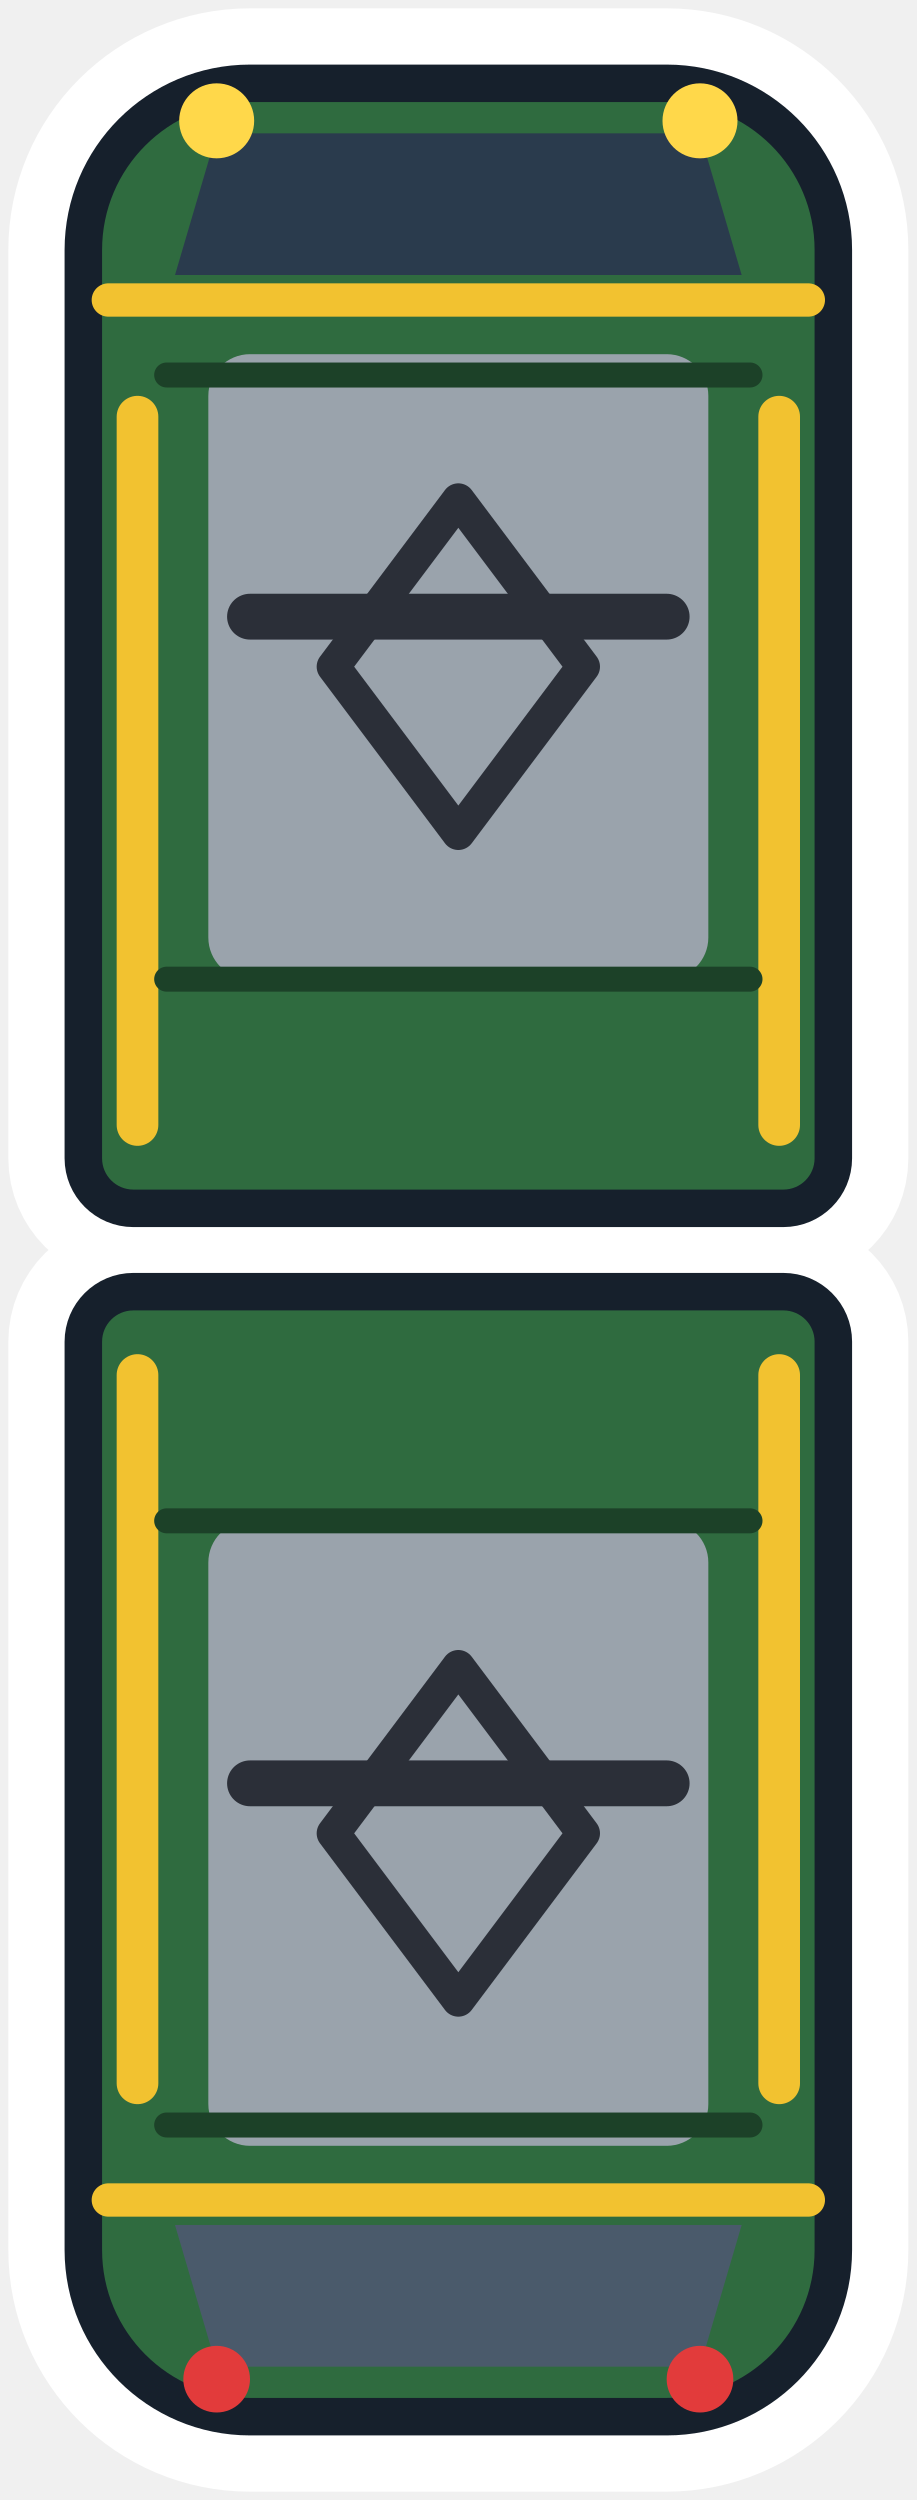
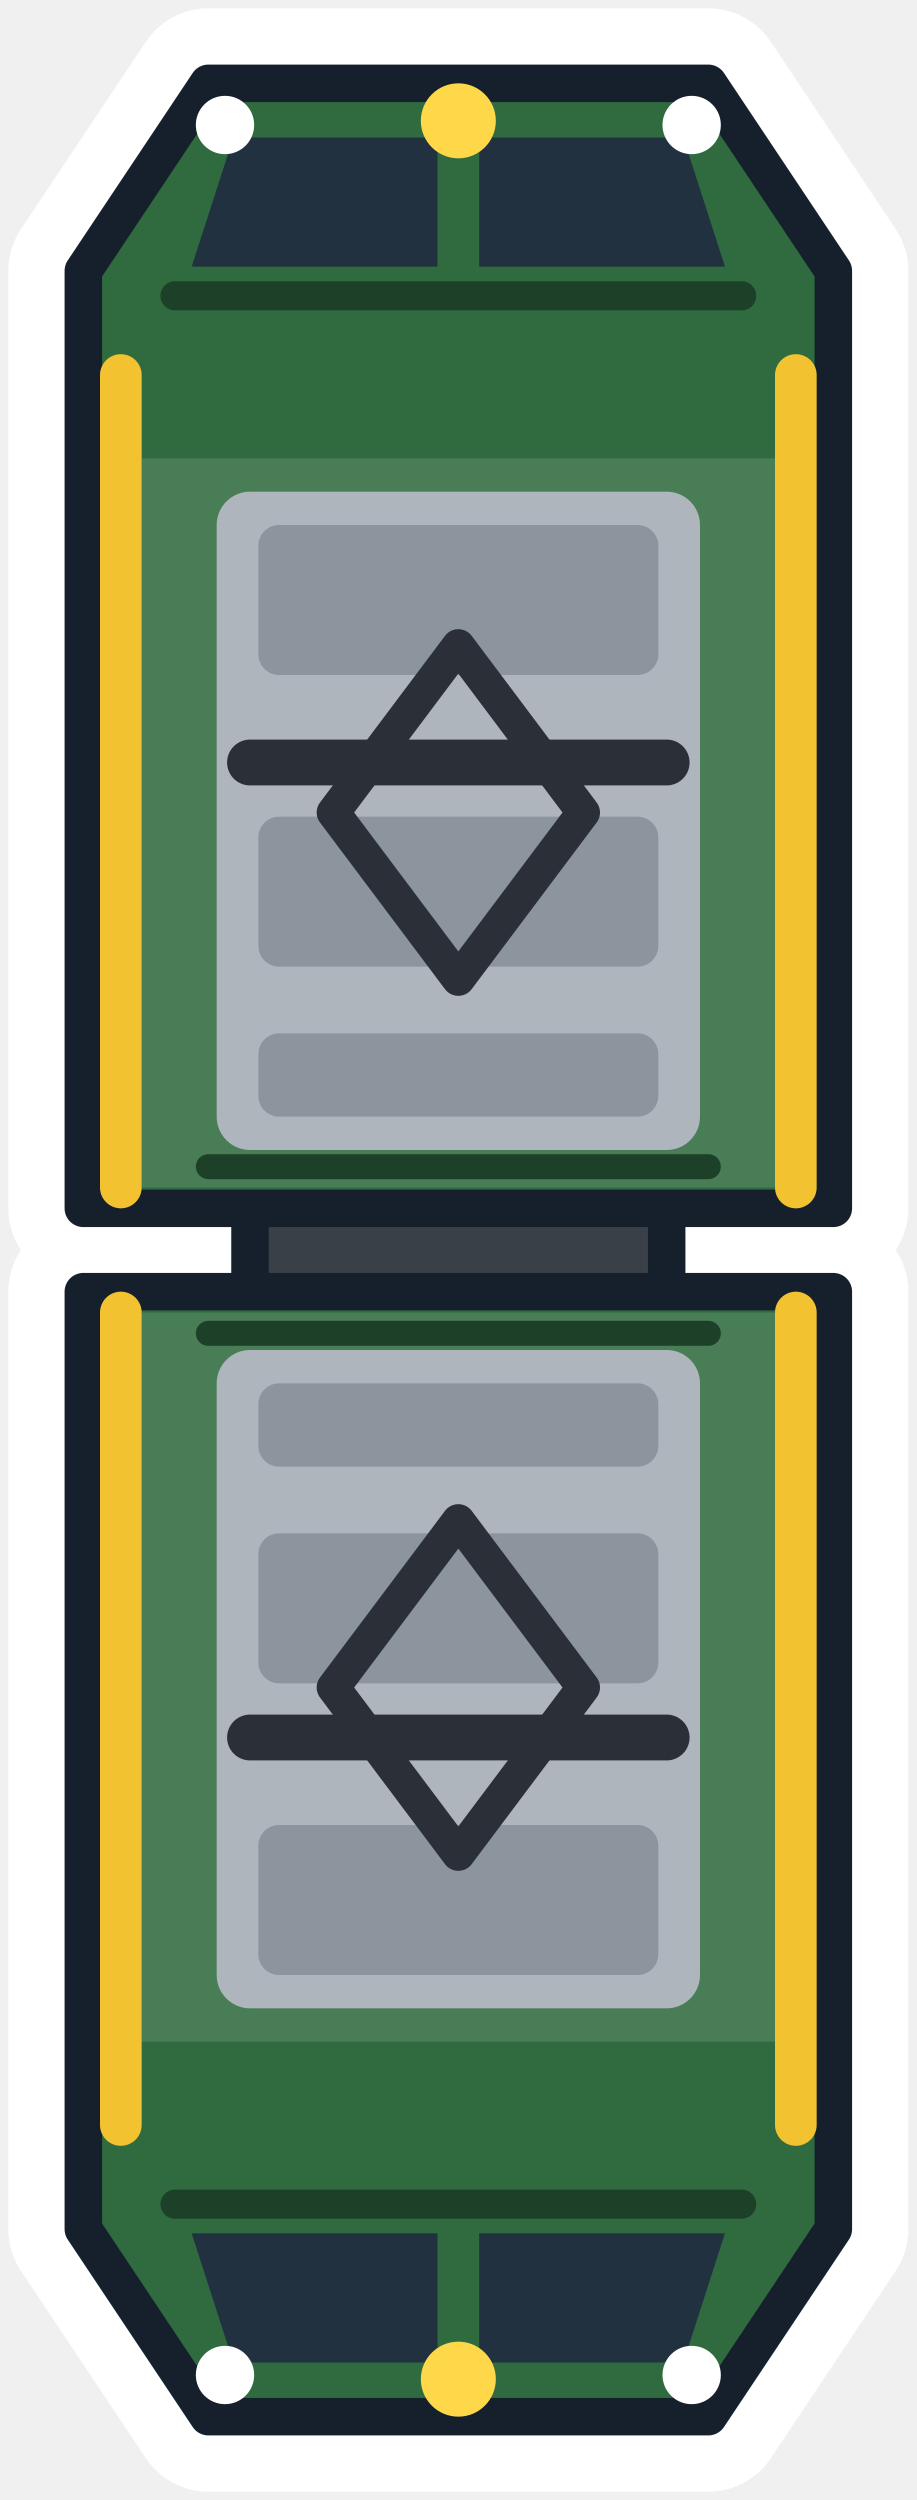
<svg xmlns="http://www.w3.org/2000/svg" viewBox="0 0 22 60" width="220" height="600">
-   <path d="M6 2 H16 A4 4 0 0 1 20 6 V27.8 A1.2 1.2 0 0 1 18.8 29 H3.2 A1.2 1.2 0 0 1 2 27.8 V6 A4 4 0 0 1 6 2 Z" fill="#FFFFFF" stroke="#FFFFFF" stroke-width="3.6" stroke-linejoin="round" stroke-linecap="round" />
-   <path d="M3.2 31 H18.8 A1.2 1.2 0 0 1 20 32.2 V54 A4 4 0 0 1 16 58 H6 A4 4 0 0 1 2 54 V32.2 A1.2 1.2 0 0 1 3.2 31 Z" fill="#FFFFFF" stroke="#FFFFFF" stroke-width="3.6" stroke-linejoin="round" stroke-linecap="round" />
-   <path d="M6 2 H16 A4 4 0 0 1 20 6 V27.8 A1.2 1.2 0 0 1 18.8 29 H3.2 A1.2 1.2 0 0 1 2 27.8 V6 A4 4 0 0 1 6 2 Z" fill="#2F6B3F" stroke="#16202C" stroke-width="0.9" stroke-linejoin="round" stroke-linecap="round" />
-   <path d="M3.2 31 H18.8 A1.2 1.2 0 0 1 20 32.2 V54 A4 4 0 0 1 16 58 H6 A4 4 0 0 1 2 54 V32.2 A1.2 1.2 0 0 1 3.2 31 Z" fill="#2F6B3F" stroke="#16202C" stroke-width="0.9" stroke-linejoin="round" stroke-linecap="round" />
-   <path d="M3.3 10 V27 M3.3 33 V50" fill="none" stroke="#F2C230" stroke-width="1" stroke-linejoin="round" stroke-linecap="round" />
-   <path d="M18.7 10 V27 M18.7 33 V50" fill="none" stroke="#F2C230" stroke-width="1" stroke-linejoin="round" stroke-linecap="round" />
-   <path d="M6 8.5 H16 A1 1 0 0 1 17 9.5 V22.5 A1 1 0 0 1 16 23.5 H6 A1 1 0 0 1 5 22.5 V9.5 A1 1 0 0 1 6 8.5 Z" fill="#9AA3AC" />
-   <path d="M6 36.5 H16 A1 1 0 0 1 17 37.5 V50.5 A1 1 0 0 1 16 51.5 H6 A1 1 0 0 1 5 50.5 V37.5 A1 1 0 0 1 6 36.5 Z" fill="#9AA3AC" />
-   <path d="M11 12 L14 16 L11 20 L8 16 Z" fill="none" stroke="#2B2F38" stroke-width="0.8" stroke-linejoin="round" stroke-linecap="round" />
-   <path d="M6 14.8 H16" fill="none" stroke="#2B2F38" stroke-width="1.1" stroke-linejoin="round" stroke-linecap="round" />
-   <path d="M11 40 L14 44 L11 48 L8 44 Z" fill="none" stroke="#2B2F38" stroke-width="0.8" stroke-linejoin="round" stroke-linecap="round" />
-   <path d="M6 42.8 H16" fill="none" stroke="#2B2F38" stroke-width="1.1" stroke-linejoin="round" stroke-linecap="round" />
-   <path d="M4.2 6.6 L5.2 3.2 L16.8 3.2 L17.8 6.6 Z" fill="#2A3B4D" />
-   <path d="M4.2 53.4 L5.2 56.8 L16.8 56.8 L17.8 53.4 Z" fill="#4A5A6B" />
-   <path d="M4 9 H18 M4 23.5 H18 M4 36.5 H18 M4 51 H18" fill="none" stroke="#1C4128" stroke-width="0.6" stroke-linejoin="round" stroke-linecap="round" />
-   <path d="M2.6 7.2 H19.4 M2.6 52.8 H19.4" fill="none" stroke="#F2C230" stroke-width="0.8" stroke-linejoin="round" stroke-linecap="round" />
-   <path d="M4.3 2.9 A0.9 0.9 0 1 0 6.1 2.9 A0.9 0.9 0 1 0 4.3 2.9 Z" fill="#FFD84A" />
-   <path d="M15.9 2.9 A0.9 0.9 0 1 0 17.7 2.9 A0.9 0.9 0 1 0 15.9 2.9 Z" fill="#FFD84A" />
-   <path d="M4.4 57.1 A0.8 0.8 0 1 0 6 57.1 A0.8 0.8 0 1 0 4.4 57.1 Z" fill="#E23B3B" />
-   <path d="M16 57.1 A0.8 0.8 0 1 0 17.6 57.1 A0.8 0.8 0 1 0 16 57.1 Z" fill="#E23B3B" />
+   <path d="M2 29 L2 6.5 L5 2 L17 2 L20 6.5 L20 29 Z" fill="#FFFFFF" stroke="#FFFFFF" stroke-width="3.6" stroke-linejoin="round" stroke-linecap="round" />
+   <path d="M2 31 L2 53.5 L5 58 L17 58 L20 53.5 L20 31 Z" fill="#FFFFFF" stroke="#FFFFFF" stroke-width="3.6" stroke-linejoin="round" stroke-linecap="round" />
+   <path d="M6 28 H16 V32 H6 Z" fill="#3A4048" stroke="#16202C" stroke-width="0.9" stroke-linejoin="round" stroke-linecap="round" />
+   <path d="M2 29 L2 6.5 L5 2 L17 2 L20 6.5 L20 29 Z" fill="#2F6B3F" stroke="#16202C" stroke-width="0.9" stroke-linejoin="round" stroke-linecap="round" />
+   <path d="M3.4 11 H18.6 V28.5 H3.4 V11 Z" fill="#487D56" />
+   <path d="M4.6 6.4 L5.6 3.3 L10.5 3.3 L10.5 6.4 Z" fill="#22313F" />
+   <path d="M11.5 6.4 L11.5 3.3 L16.4 3.3 L17.4 6.4 Z" fill="#22313F" />
+   <path d="M4.2 7.1 L17.8 7.1" fill="none" stroke="#1C4128" stroke-width="0.7" stroke-linejoin="round" stroke-linecap="round" />
+   <path d="M2.9 9 L2.9 28.5" fill="none" stroke="#F2C230" stroke-width="1" stroke-linejoin="round" stroke-linecap="round" />
+   <path d="M19.1 9 L19.1 28.5" fill="none" stroke="#F2C230" stroke-width="1" stroke-linejoin="round" stroke-linecap="round" />
+   <path d="M6 11.8 H16 A0.8 0.8 0 0 1 16.8 12.6 V26.8 A0.8 0.8 0 0 1 16 27.6 H6 A0.8 0.8 0 0 1 5.2 26.8 V12.6 A0.8 0.8 0 0 1 6 11.8 Z" fill="#AEB5BD" />
+   <path d="M6.7 12.6 H15.3 A0.5 0.5 0 0 1 15.8 13.1 V15.7 A0.5 0.5 0 0 1 15.3 16.2 H6.7 A0.5 0.5 0 0 1 6.2 15.7 V13.1 A0.5 0.5 0 0 1 6.7 12.6 Z" fill="#8C949D" />
+   <path d="M6.7 19.6 H15.3 A0.5 0.5 0 0 1 15.8 20.1 V22.7 A0.5 0.5 0 0 1 15.3 23.2 H6.7 A0.5 0.5 0 0 1 6.2 22.7 V20.1 A0.5 0.5 0 0 1 6.7 19.6 Z" fill="#8C949D" />
+   <path d="M6.7 24.8 H15.3 A0.5 0.5 0 0 1 15.8 25.3 V26.3 A0.5 0.5 0 0 1 15.3 26.8 H6.7 A0.5 0.5 0 0 1 6.2 26.3 V25.3 A0.5 0.5 0 0 1 6.7 24.8 Z" fill="#8C949D" />
+   <path d="M11 15.5 L14 19.5 L11 23.5 L8 19.5 Z" fill="none" stroke="#2B2F38" stroke-width="0.8" stroke-linejoin="round" stroke-linecap="round" />
+   <path d="M6 18.3 L16 18.3" fill="none" stroke="#2B2F38" stroke-width="1.1" stroke-linejoin="round" stroke-linecap="round" />
+   <path d="M5 28 L17 28" fill="none" stroke="#1C4128" stroke-width="0.6" stroke-linejoin="round" stroke-linecap="round" />
+   <path d="M10.1 2.9 A0.9 0.9 0 1 0 11.9 2.9 A0.9 0.9 0 1 0 10.1 2.9 Z" fill="#FFD84A" />
+   <path d="M4.7 3 A0.7 0.7 0 1 0 6.1 3 A0.7 0.7 0 1 0 4.7 3 Z" fill="#FFFFFF" />
+   <path d="M15.9 3 A0.7 0.7 0 1 0 17.3 3 A0.7 0.7 0 1 0 15.9 3 Z" fill="#FFFFFF" />
+   <path d="M2 31 L2 53.5 L5 58 L17 58 L20 53.5 L20 31 Z" fill="#2F6B3F" stroke="#16202C" stroke-width="0.9" stroke-linejoin="round" stroke-linecap="round" />
+   <path d="M3.4 31.5 H18.6 V49 H3.4 V31.5 Z" fill="#487D56" />
+   <path d="M4.6 53.6 L5.6 56.7 L10.5 56.7 L10.5 53.6 Z" fill="#22313F" />
+   <path d="M11.5 53.6 L11.5 56.7 L16.4 56.7 L17.4 53.6 Z" fill="#22313F" />
+   <path d="M4.2 52.9 L17.8 52.9" fill="none" stroke="#1C4128" stroke-width="0.7" stroke-linejoin="round" stroke-linecap="round" />
+   <path d="M2.9 51 L2.9 31.5" fill="none" stroke="#F2C230" stroke-width="1" stroke-linejoin="round" stroke-linecap="round" />
+   <path d="M19.1 51 L19.1 31.5" fill="none" stroke="#F2C230" stroke-width="1" stroke-linejoin="round" stroke-linecap="round" />
+   <path d="M6 32.4 H16 A0.8 0.8 0 0 1 16.8 33.2 V47.4 A0.8 0.8 0 0 1 16 48.2 H6 A0.8 0.8 0 0 1 5.2 47.4 V33.2 A0.8 0.8 0 0 1 6 32.4 Z" fill="#AEB5BD" />
+   <path d="M6.7 43.8 H15.3 A0.5 0.5 0 0 1 15.8 44.3 V46.9 A0.5 0.5 0 0 1 15.3 47.4 H6.7 A0.5 0.5 0 0 1 6.2 46.9 V44.3 A0.5 0.5 0 0 1 6.7 43.8 Z" fill="#8C949D" />
+   <path d="M6.7 36.8 H15.3 A0.5 0.5 0 0 1 15.8 37.3 V39.9 A0.5 0.5 0 0 1 15.3 40.4 H6.7 A0.5 0.5 0 0 1 6.2 39.9 V37.3 A0.5 0.5 0 0 1 6.7 36.8 Z" fill="#8C949D" />
+   <path d="M6.7 33.2 H15.3 A0.5 0.5 0 0 1 15.8 33.7 V34.7 A0.5 0.5 0 0 1 15.3 35.2 H6.7 A0.5 0.5 0 0 1 6.2 34.7 V33.7 A0.5 0.5 0 0 1 6.7 33.2 Z" fill="#8C949D" />
+   <path d="M11 44.5 L14 40.5 L11 36.5 L8 40.5 Z" fill="none" stroke="#2B2F38" stroke-width="0.8" stroke-linejoin="round" stroke-linecap="round" />
+   <path d="M6 41.7 L16 41.7" fill="none" stroke="#2B2F38" stroke-width="1.1" stroke-linejoin="round" stroke-linecap="round" />
+   <path d="M5 32 L17 32" fill="none" stroke="#1C4128" stroke-width="0.6" stroke-linejoin="round" stroke-linecap="round" />
+   <path d="M10.1 57.1 A0.9 0.9 0 1 0 11.9 57.1 A0.9 0.9 0 1 0 10.1 57.1 Z" fill="#FFD84A" />
+   <path d="M4.7 57 A0.7 0.7 0 1 0 6.1 57 A0.7 0.7 0 1 0 4.7 57 Z" fill="#FFFFFF" />
+   <path d="M15.9 57 A0.7 0.7 0 1 0 17.3 57 A0.7 0.7 0 1 0 15.9 57 Z" fill="#FFFFFF" />
</svg>
